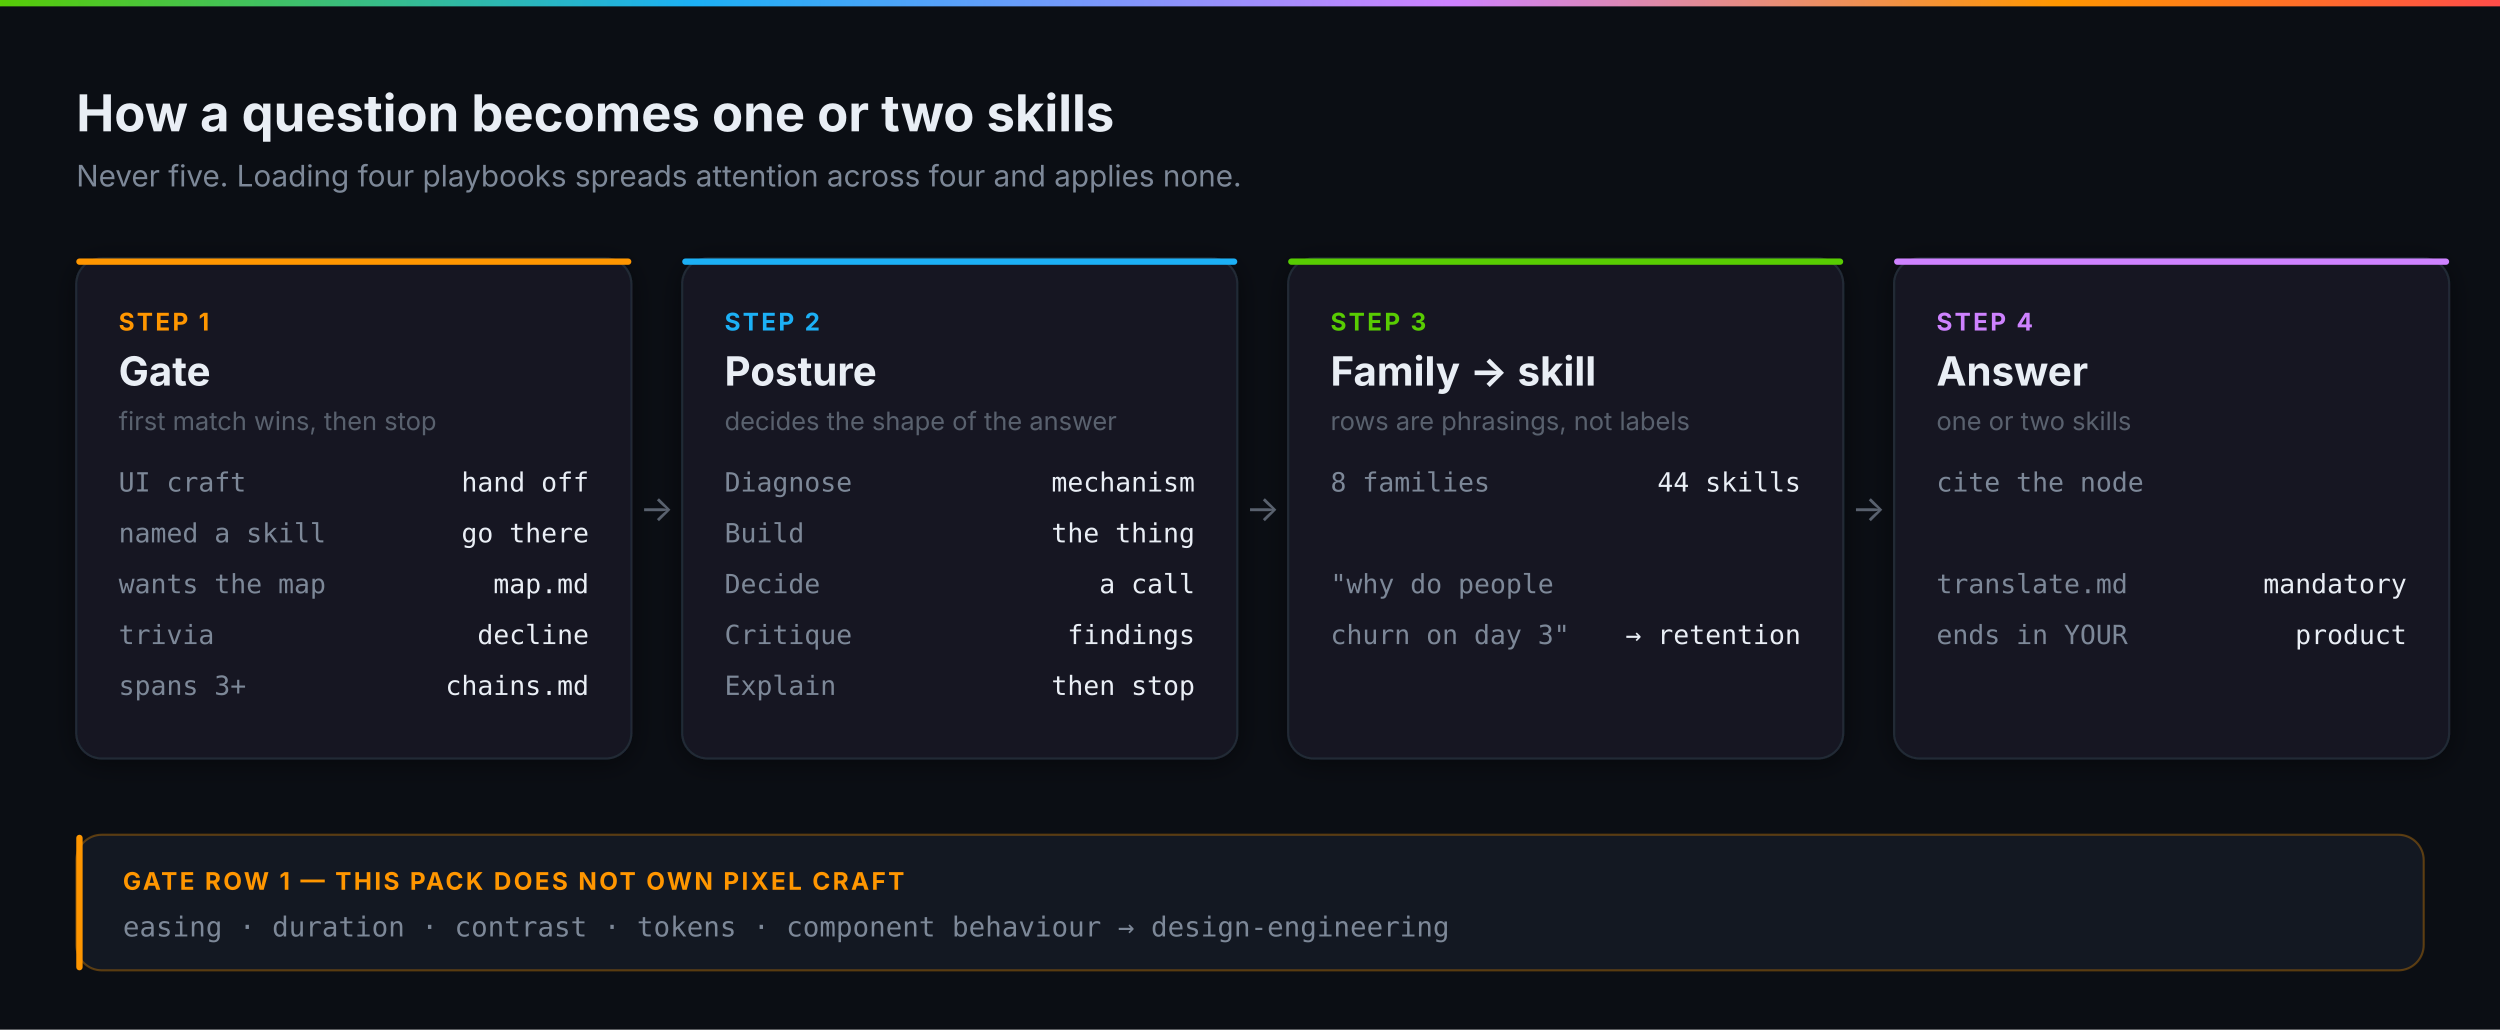
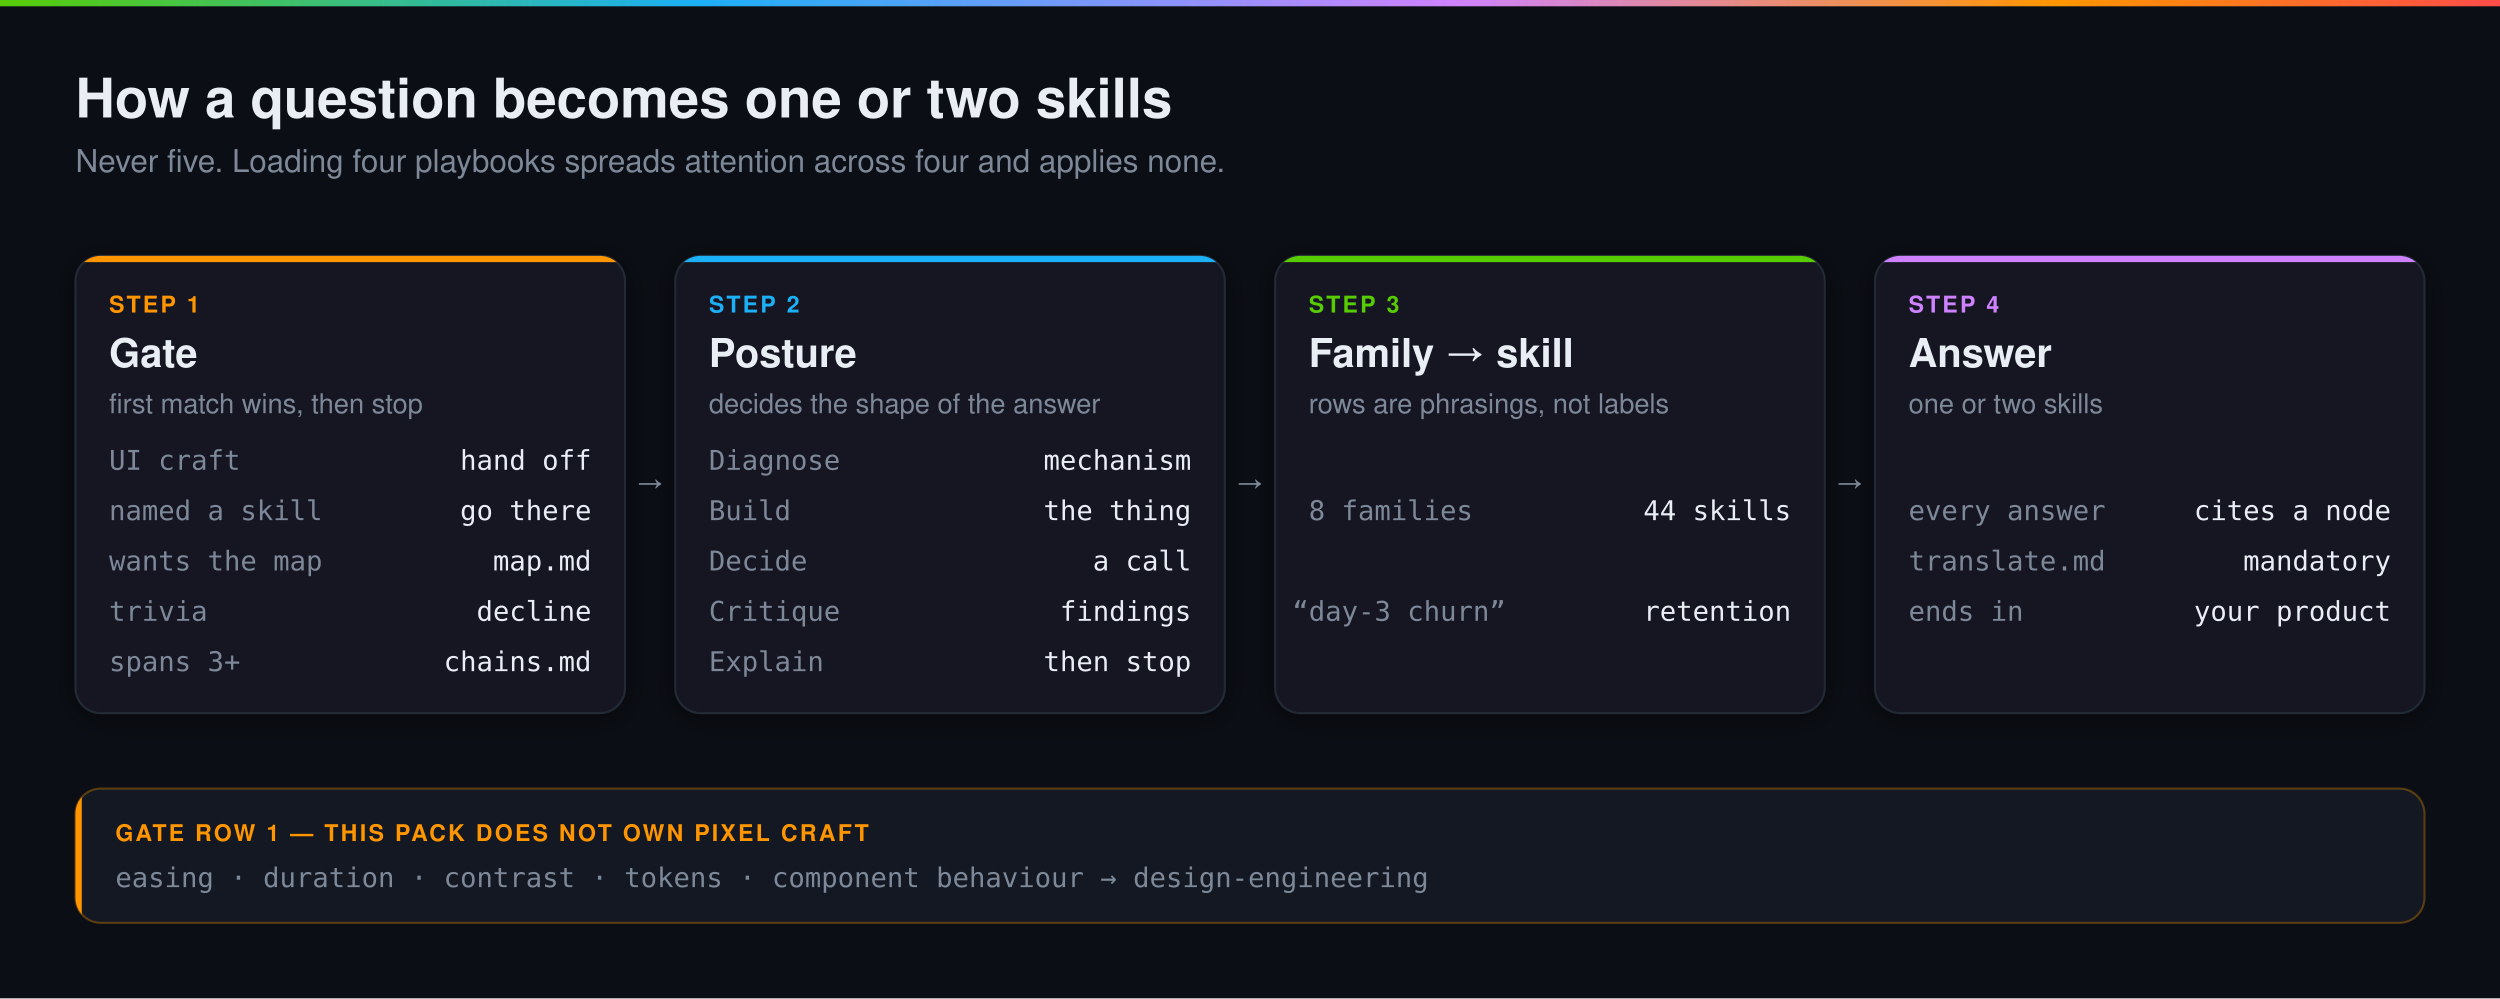
- <svg xmlns="http://www.w3.org/2000/svg" width="1180" height="486" viewBox="0 0 1180 486" font-family="Inter, -apple-system, BlinkMacSystemFont, 'Segoe UI', Helvetica, Arial, sans-serif">
+ <svg xmlns="http://www.w3.org/2000/svg" width="1192" height="476" viewBox="0 0 1192 476" font-family="system-ui, -apple-system, BlinkMacSystemFont, 'Segoe UI', Helvetica, Arial, sans-serif">
  <defs>
-     <filter id="lift" x="-30%" y="-30%" width="160%" height="160%">
+     <filter id="routerflow-lift" x="-30%" y="-30%" width="160%" height="160%">
      <feDropShadow dx="0" dy="2" stdDeviation="6" flood-color="#000" flood-opacity="0.45" />
    </filter>
-     <linearGradient id="rule" x1="0" y1="0" x2="1" y2="0">
+     <linearGradient id="routerflow-rule" x1="0" y1="0" x2="1" y2="0">
      <stop offset="0" stop-color="#58CC02" />
      <stop offset="0.28" stop-color="#1CB0F6" />
      <stop offset="0.58" stop-color="#CE82FF" />
      <stop offset="0.82" stop-color="#FF9600" />
      <stop offset="1" stop-color="#FF4B4B" />
    </linearGradient>
+     <clipPath id="routerflow-cap">
+       <rect x="0" y="0" width="262" height="218" rx="12" />
+     </clipPath>
+     <clipPath id="routerflow-banner-cap">
+       <rect x="0" y="0" width="1120" height="64" rx="12" />
+     </clipPath>
  </defs>
-   <rect width="1180" height="486" fill="#0b0e14" />
-   <rect x="0" y="0" width="1180" height="3" fill="url(#rule)" />
-   <text x="36" y="62" fill="#e9eef5" font-size="24" font-weight="700">How a question becomes one or two skills</text>
-   <text x="36" y="88" fill="#7d8898" font-size="14">Never five. Loading four playbooks spreads attention across four and applies none.</text>
-   <g filter="url(#lift)">
-     <rect x="36" y="122" width="262" height="236" rx="12" fill="#131822" stroke="#222a36" />
+   <rect width="1192" height="476" fill="#0b0e14" />
+   <rect x="0" y="0" width="1192" height="3" fill="url(#routerflow-rule)" />
+   <text x="36" y="56" fill="#e9eef5" font-size="26" font-weight="700">How a question becomes one or two skills</text>
+   <text x="36" y="82" fill="#7d8898" font-size="15">Never five. Loading four playbooks spreads attention across four and applies none.</text>
+   <g filter="url(#routerflow-lift)">
+     <rect x="36" y="122" width="262" height="218" rx="12" fill="#131822" stroke="#222a36" />
  </g>
-   <rect x="36" y="122" width="262" height="3" rx="1.5" fill="#FF9600" />
-   <text x="56" y="156" fill="#FF9600" font-size="11.5" font-weight="700" letter-spacing="1.1">STEP 1</text>
-   <text x="56" y="182" fill="#e9eef5" font-size="19" font-weight="700">Gate</text>
-   <text x="56" y="203" fill="#59616e" font-size="12">first match wins, then stop</text>
-   <text x="56" y="232" fill="#7d8898" font-size="12.5" font-family="ui-monospace, SFMono-Regular, Menlo, Consolas, monospace">UI craft</text>
-   <text x="278" y="232" fill="#e9eef5" font-size="12.5" text-anchor="end" font-family="ui-monospace, SFMono-Regular, Menlo, Consolas, monospace">hand off</text>
-   <text x="56" y="256" fill="#7d8898" font-size="12.5" font-family="ui-monospace, SFMono-Regular, Menlo, Consolas, monospace">named a skill</text>
-   <text x="278" y="256" fill="#e9eef5" font-size="12.5" text-anchor="end" font-family="ui-monospace, SFMono-Regular, Menlo, Consolas, monospace">go there</text>
-   <text x="56" y="280" fill="#7d8898" font-size="12.5" font-family="ui-monospace, SFMono-Regular, Menlo, Consolas, monospace">wants the map</text>
-   <text x="278" y="280" fill="#e9eef5" font-size="12.5" text-anchor="end" font-family="ui-monospace, SFMono-Regular, Menlo, Consolas, monospace">map.md</text>
-   <text x="56" y="304" fill="#7d8898" font-size="12.5" font-family="ui-monospace, SFMono-Regular, Menlo, Consolas, monospace">trivia</text>
-   <text x="278" y="304" fill="#e9eef5" font-size="12.5" text-anchor="end" font-family="ui-monospace, SFMono-Regular, Menlo, Consolas, monospace">decline</text>
-   <text x="56" y="328" fill="#7d8898" font-size="12.5" font-family="ui-monospace, SFMono-Regular, Menlo, Consolas, monospace">spans 3+</text>
-   <text x="278" y="328" fill="#e9eef5" font-size="12.5" text-anchor="end" font-family="ui-monospace, SFMono-Regular, Menlo, Consolas, monospace">chains.md</text>
-   <g filter="url(#lift)">
-     <rect x="322" y="122" width="262" height="236" rx="12" fill="#131822" stroke="#222a36" />
+   <g transform="translate(36,122)" clip-path="url(#routerflow-cap)">
+     <rect width="262" height="3" fill="#FF9600" />
  </g>
-   <rect x="322" y="122" width="262" height="3" rx="1.5" fill="#1CB0F6" />
-   <text x="342" y="156" fill="#1CB0F6" font-size="11.5" font-weight="700" letter-spacing="1.1">STEP 2</text>
-   <text x="342" y="182" fill="#e9eef5" font-size="19" font-weight="700">Posture</text>
-   <text x="342" y="203" fill="#59616e" font-size="12">decides the shape of the answer</text>
-   <text x="342" y="232" fill="#7d8898" font-size="12.5" font-family="ui-monospace, SFMono-Regular, Menlo, Consolas, monospace">Diagnose</text>
-   <text x="564" y="232" fill="#e9eef5" font-size="12.5" text-anchor="end" font-family="ui-monospace, SFMono-Regular, Menlo, Consolas, monospace">mechanism</text>
-   <text x="342" y="256" fill="#7d8898" font-size="12.5" font-family="ui-monospace, SFMono-Regular, Menlo, Consolas, monospace">Build</text>
-   <text x="564" y="256" fill="#e9eef5" font-size="12.5" text-anchor="end" font-family="ui-monospace, SFMono-Regular, Menlo, Consolas, monospace">the thing</text>
-   <text x="342" y="280" fill="#7d8898" font-size="12.5" font-family="ui-monospace, SFMono-Regular, Menlo, Consolas, monospace">Decide</text>
-   <text x="564" y="280" fill="#e9eef5" font-size="12.5" text-anchor="end" font-family="ui-monospace, SFMono-Regular, Menlo, Consolas, monospace">a call</text>
-   <text x="342" y="304" fill="#7d8898" font-size="12.5" font-family="ui-monospace, SFMono-Regular, Menlo, Consolas, monospace">Critique</text>
-   <text x="564" y="304" fill="#e9eef5" font-size="12.5" text-anchor="end" font-family="ui-monospace, SFMono-Regular, Menlo, Consolas, monospace">findings</text>
-   <text x="342" y="328" fill="#7d8898" font-size="12.5" font-family="ui-monospace, SFMono-Regular, Menlo, Consolas, monospace">Explain</text>
-   <text x="564" y="328" fill="#e9eef5" font-size="12.5" text-anchor="end" font-family="ui-monospace, SFMono-Regular, Menlo, Consolas, monospace">then stop</text>
-   <g filter="url(#lift)">
-     <rect x="608" y="122" width="262" height="236" rx="12" fill="#131822" stroke="#222a36" />
+   <text x="52" y="149" fill="#FF9600" font-size="11" font-weight="700" letter-spacing="1.1">STEP 1</text>
+   <text x="52" y="175" fill="#e9eef5" font-size="19" font-weight="700">Gate</text>
+   <text x="52" y="197" fill="#7d8898" font-size="13">first match wins, then stop</text>
+   <text x="52" y="224" fill="#7d8898" font-size="13" font-family="ui-monospace, SFMono-Regular, Menlo, Consolas, monospace">UI craft</text>
+   <text x="282" y="224" fill="#e9eef5" font-size="13" text-anchor="end" font-family="ui-monospace, SFMono-Regular, Menlo, Consolas, monospace">hand off</text>
+   <text x="52" y="248" fill="#7d8898" font-size="13" font-family="ui-monospace, SFMono-Regular, Menlo, Consolas, monospace">named a skill</text>
+   <text x="282" y="248" fill="#e9eef5" font-size="13" text-anchor="end" font-family="ui-monospace, SFMono-Regular, Menlo, Consolas, monospace">go there</text>
+   <text x="52" y="272" fill="#7d8898" font-size="13" font-family="ui-monospace, SFMono-Regular, Menlo, Consolas, monospace">wants the map</text>
+   <text x="282" y="272" fill="#e9eef5" font-size="13" text-anchor="end" font-family="ui-monospace, SFMono-Regular, Menlo, Consolas, monospace">map.md</text>
+   <text x="52" y="296" fill="#7d8898" font-size="13" font-family="ui-monospace, SFMono-Regular, Menlo, Consolas, monospace">trivia</text>
+   <text x="282" y="296" fill="#e9eef5" font-size="13" text-anchor="end" font-family="ui-monospace, SFMono-Regular, Menlo, Consolas, monospace">decline</text>
+   <text x="52" y="320" fill="#7d8898" font-size="13" font-family="ui-monospace, SFMono-Regular, Menlo, Consolas, monospace">spans 3+</text>
+   <text x="282" y="320" fill="#e9eef5" font-size="13" text-anchor="end" font-family="ui-monospace, SFMono-Regular, Menlo, Consolas, monospace">chains.md</text>
+   <g filter="url(#routerflow-lift)">
+     <rect x="322" y="122" width="262" height="218" rx="12" fill="#131822" stroke="#222a36" />
  </g>
-   <rect x="608" y="122" width="262" height="3" rx="1.5" fill="#58CC02" />
-   <text x="628" y="156" fill="#58CC02" font-size="11.5" font-weight="700" letter-spacing="1.1">STEP 3</text>
-   <text x="628" y="182" fill="#e9eef5" font-size="19" font-weight="700">Family → skill</text>
-   <text x="628" y="203" fill="#59616e" font-size="12">rows are phrasings, not labels</text>
-   <text x="628" y="232" fill="#7d8898" font-size="12.5" font-family="ui-monospace, SFMono-Regular, Menlo, Consolas, monospace">8 families</text>
-   <text x="850" y="232" fill="#e9eef5" font-size="12.5" text-anchor="end" font-family="ui-monospace, SFMono-Regular, Menlo, Consolas, monospace">44 skills</text>
-   <text x="628" y="256" fill="#7d8898" font-size="12.5" font-family="ui-monospace, SFMono-Regular, Menlo, Consolas, monospace" />
-   <text x="628" y="280" fill="#7d8898" font-size="12.5" font-family="ui-monospace, SFMono-Regular, Menlo, Consolas, monospace">"why do people</text>
-   <text x="628" y="304" fill="#7d8898" font-size="12.5" font-family="ui-monospace, SFMono-Regular, Menlo, Consolas, monospace">churn on day 3"</text>
-   <text x="850" y="304" fill="#e9eef5" font-size="12.5" text-anchor="end" font-family="ui-monospace, SFMono-Regular, Menlo, Consolas, monospace">→ retention</text>
-   <g filter="url(#lift)">
-     <rect x="894" y="122" width="262" height="236" rx="12" fill="#131822" stroke="#222a36" />
+   <g transform="translate(322,122)" clip-path="url(#routerflow-cap)">
+     <rect width="262" height="3" fill="#1CB0F6" />
  </g>
-   <rect x="894" y="122" width="262" height="3" rx="1.5" fill="#CE82FF" />
-   <text x="914" y="156" fill="#CE82FF" font-size="11.5" font-weight="700" letter-spacing="1.1">STEP 4</text>
-   <text x="914" y="182" fill="#e9eef5" font-size="19" font-weight="700">Answer</text>
-   <text x="914" y="203" fill="#59616e" font-size="12">one or two skills</text>
-   <text x="914" y="232" fill="#7d8898" font-size="12.5" font-family="ui-monospace, SFMono-Regular, Menlo, Consolas, monospace">cite the node</text>
-   <text x="914" y="256" fill="#7d8898" font-size="12.5" font-family="ui-monospace, SFMono-Regular, Menlo, Consolas, monospace" />
-   <text x="914" y="280" fill="#7d8898" font-size="12.5" font-family="ui-monospace, SFMono-Regular, Menlo, Consolas, monospace">translate.md</text>
-   <text x="1136" y="280" fill="#e9eef5" font-size="12.5" text-anchor="end" font-family="ui-monospace, SFMono-Regular, Menlo, Consolas, monospace">mandatory</text>
-   <text x="914" y="304" fill="#7d8898" font-size="12.5" font-family="ui-monospace, SFMono-Regular, Menlo, Consolas, monospace">ends in YOUR</text>
-   <text x="1136" y="304" fill="#e9eef5" font-size="12.5" text-anchor="end" font-family="ui-monospace, SFMono-Regular, Menlo, Consolas, monospace">product</text>
-   <text x="310" y="246" fill="#59616e" font-size="17" text-anchor="middle">→</text>
-   <text x="596" y="246" fill="#59616e" font-size="17" text-anchor="middle">→</text>
-   <text x="882" y="246" fill="#59616e" font-size="17" text-anchor="middle">→</text>
-   <rect x="36" y="394" width="1108" height="64" rx="12" fill="#131822" stroke="#FF9600" stroke-opacity="0.32" />
-   <rect x="36" y="394" width="3" height="64" rx="1.5" fill="#FF9600" />
-   <text x="58" y="420" fill="#FF9600" font-size="11.5" font-weight="700" letter-spacing="1.1">GATE ROW 1 — THIS PACK DOES NOT OWN PIXEL CRAFT</text>
-   <text x="58" y="442" fill="#7d8898" font-size="13" font-family="ui-monospace, SFMono-Regular, Menlo, Consolas, monospace">easing · duration · contrast · tokens · component behaviour → design-engineering</text>
+   <text x="338" y="149" fill="#1CB0F6" font-size="11" font-weight="700" letter-spacing="1.1">STEP 2</text>
+   <text x="338" y="175" fill="#e9eef5" font-size="19" font-weight="700">Posture</text>
+   <text x="338" y="197" fill="#7d8898" font-size="13">decides the shape of the answer</text>
+   <text x="338" y="224" fill="#7d8898" font-size="13" font-family="ui-monospace, SFMono-Regular, Menlo, Consolas, monospace">Diagnose</text>
+   <text x="568" y="224" fill="#e9eef5" font-size="13" text-anchor="end" font-family="ui-monospace, SFMono-Regular, Menlo, Consolas, monospace">mechanism</text>
+   <text x="338" y="248" fill="#7d8898" font-size="13" font-family="ui-monospace, SFMono-Regular, Menlo, Consolas, monospace">Build</text>
+   <text x="568" y="248" fill="#e9eef5" font-size="13" text-anchor="end" font-family="ui-monospace, SFMono-Regular, Menlo, Consolas, monospace">the thing</text>
+   <text x="338" y="272" fill="#7d8898" font-size="13" font-family="ui-monospace, SFMono-Regular, Menlo, Consolas, monospace">Decide</text>
+   <text x="568" y="272" fill="#e9eef5" font-size="13" text-anchor="end" font-family="ui-monospace, SFMono-Regular, Menlo, Consolas, monospace">a call</text>
+   <text x="338" y="296" fill="#7d8898" font-size="13" font-family="ui-monospace, SFMono-Regular, Menlo, Consolas, monospace">Critique</text>
+   <text x="568" y="296" fill="#e9eef5" font-size="13" text-anchor="end" font-family="ui-monospace, SFMono-Regular, Menlo, Consolas, monospace">findings</text>
+   <text x="338" y="320" fill="#7d8898" font-size="13" font-family="ui-monospace, SFMono-Regular, Menlo, Consolas, monospace">Explain</text>
+   <text x="568" y="320" fill="#e9eef5" font-size="13" text-anchor="end" font-family="ui-monospace, SFMono-Regular, Menlo, Consolas, monospace">then stop</text>
+   <g filter="url(#routerflow-lift)">
+     <rect x="608" y="122" width="262" height="218" rx="12" fill="#131822" stroke="#222a36" />
+   </g>
+   <g transform="translate(608,122)" clip-path="url(#routerflow-cap)">
+     <rect width="262" height="3" fill="#58CC02" />
+   </g>
+   <text x="624" y="149" fill="#58CC02" font-size="11" font-weight="700" letter-spacing="1.1">STEP 3</text>
+   <text x="624" y="175" fill="#e9eef5" font-size="19" font-weight="700">Family → skill</text>
+   <text x="624" y="197" fill="#7d8898" font-size="13">rows are phrasings, not labels</text>
+   <text x="624" y="248" fill="#7d8898" font-size="13" font-family="ui-monospace, SFMono-Regular, Menlo, Consolas, monospace">8 families</text>
+   <text x="854" y="248" fill="#e9eef5" font-size="13" text-anchor="end" font-family="ui-monospace, SFMono-Regular, Menlo, Consolas, monospace">44 skills</text>
+   <text x="616.2" y="296" fill="#7d8898" font-size="13" font-family="ui-monospace, SFMono-Regular, Menlo, Consolas, monospace">“day-3 churn”</text>
+   <text x="854" y="296" fill="#e9eef5" font-size="13" text-anchor="end" font-family="ui-monospace, SFMono-Regular, Menlo, Consolas, monospace">retention</text>
+   <g filter="url(#routerflow-lift)">
+     <rect x="894" y="122" width="262" height="218" rx="12" fill="#131822" stroke="#222a36" />
+   </g>
+   <g transform="translate(894,122)" clip-path="url(#routerflow-cap)">
+     <rect width="262" height="3" fill="#CE82FF" />
+   </g>
+   <text x="910" y="149" fill="#CE82FF" font-size="11" font-weight="700" letter-spacing="1.1">STEP 4</text>
+   <text x="910" y="175" fill="#e9eef5" font-size="19" font-weight="700">Answer</text>
+   <text x="910" y="197" fill="#7d8898" font-size="13">one or two skills</text>
+   <text x="910" y="248" fill="#7d8898" font-size="13" font-family="ui-monospace, SFMono-Regular, Menlo, Consolas, monospace">every answer</text>
+   <text x="1140" y="248" fill="#e9eef5" font-size="13" text-anchor="end" font-family="ui-monospace, SFMono-Regular, Menlo, Consolas, monospace">cites a node</text>
+   <text x="910" y="272" fill="#7d8898" font-size="13" font-family="ui-monospace, SFMono-Regular, Menlo, Consolas, monospace">translate.md</text>
+   <text x="1140" y="272" fill="#e9eef5" font-size="13" text-anchor="end" font-family="ui-monospace, SFMono-Regular, Menlo, Consolas, monospace">mandatory</text>
+   <text x="910" y="296" fill="#7d8898" font-size="13" font-family="ui-monospace, SFMono-Regular, Menlo, Consolas, monospace">ends in</text>
+   <text x="1140" y="296" fill="#e9eef5" font-size="13" text-anchor="end" font-family="ui-monospace, SFMono-Regular, Menlo, Consolas, monospace">your product</text>
+   <text x="310.0" y="234.8" fill="#7d8898" font-size="13" text-anchor="middle">→</text>
+   <text x="596.0" y="234.8" fill="#7d8898" font-size="13" text-anchor="middle">→</text>
+   <text x="882.0" y="234.8" fill="#7d8898" font-size="13" text-anchor="middle">→</text>
+   <rect x="36" y="376" width="1120" height="64" rx="12" fill="#131822" stroke="#FF9600" stroke-opacity="0.32" />
+   <g transform="translate(36,376)" clip-path="url(#routerflow-banner-cap)">
+     <rect width="3" height="64" fill="#FF9600" />
+   </g>
+   <text x="55" y="401" fill="#FF9600" font-size="11" font-weight="700" letter-spacing="1.1">GATE ROW 1 — THIS PACK DOES NOT OWN PIXEL CRAFT</text>
+   <text x="55" y="423" fill="#7d8898" font-size="13" font-family="ui-monospace, SFMono-Regular, Menlo, Consolas, monospace">easing · duration · contrast · tokens · component behaviour → design-engineering</text>
</svg>
